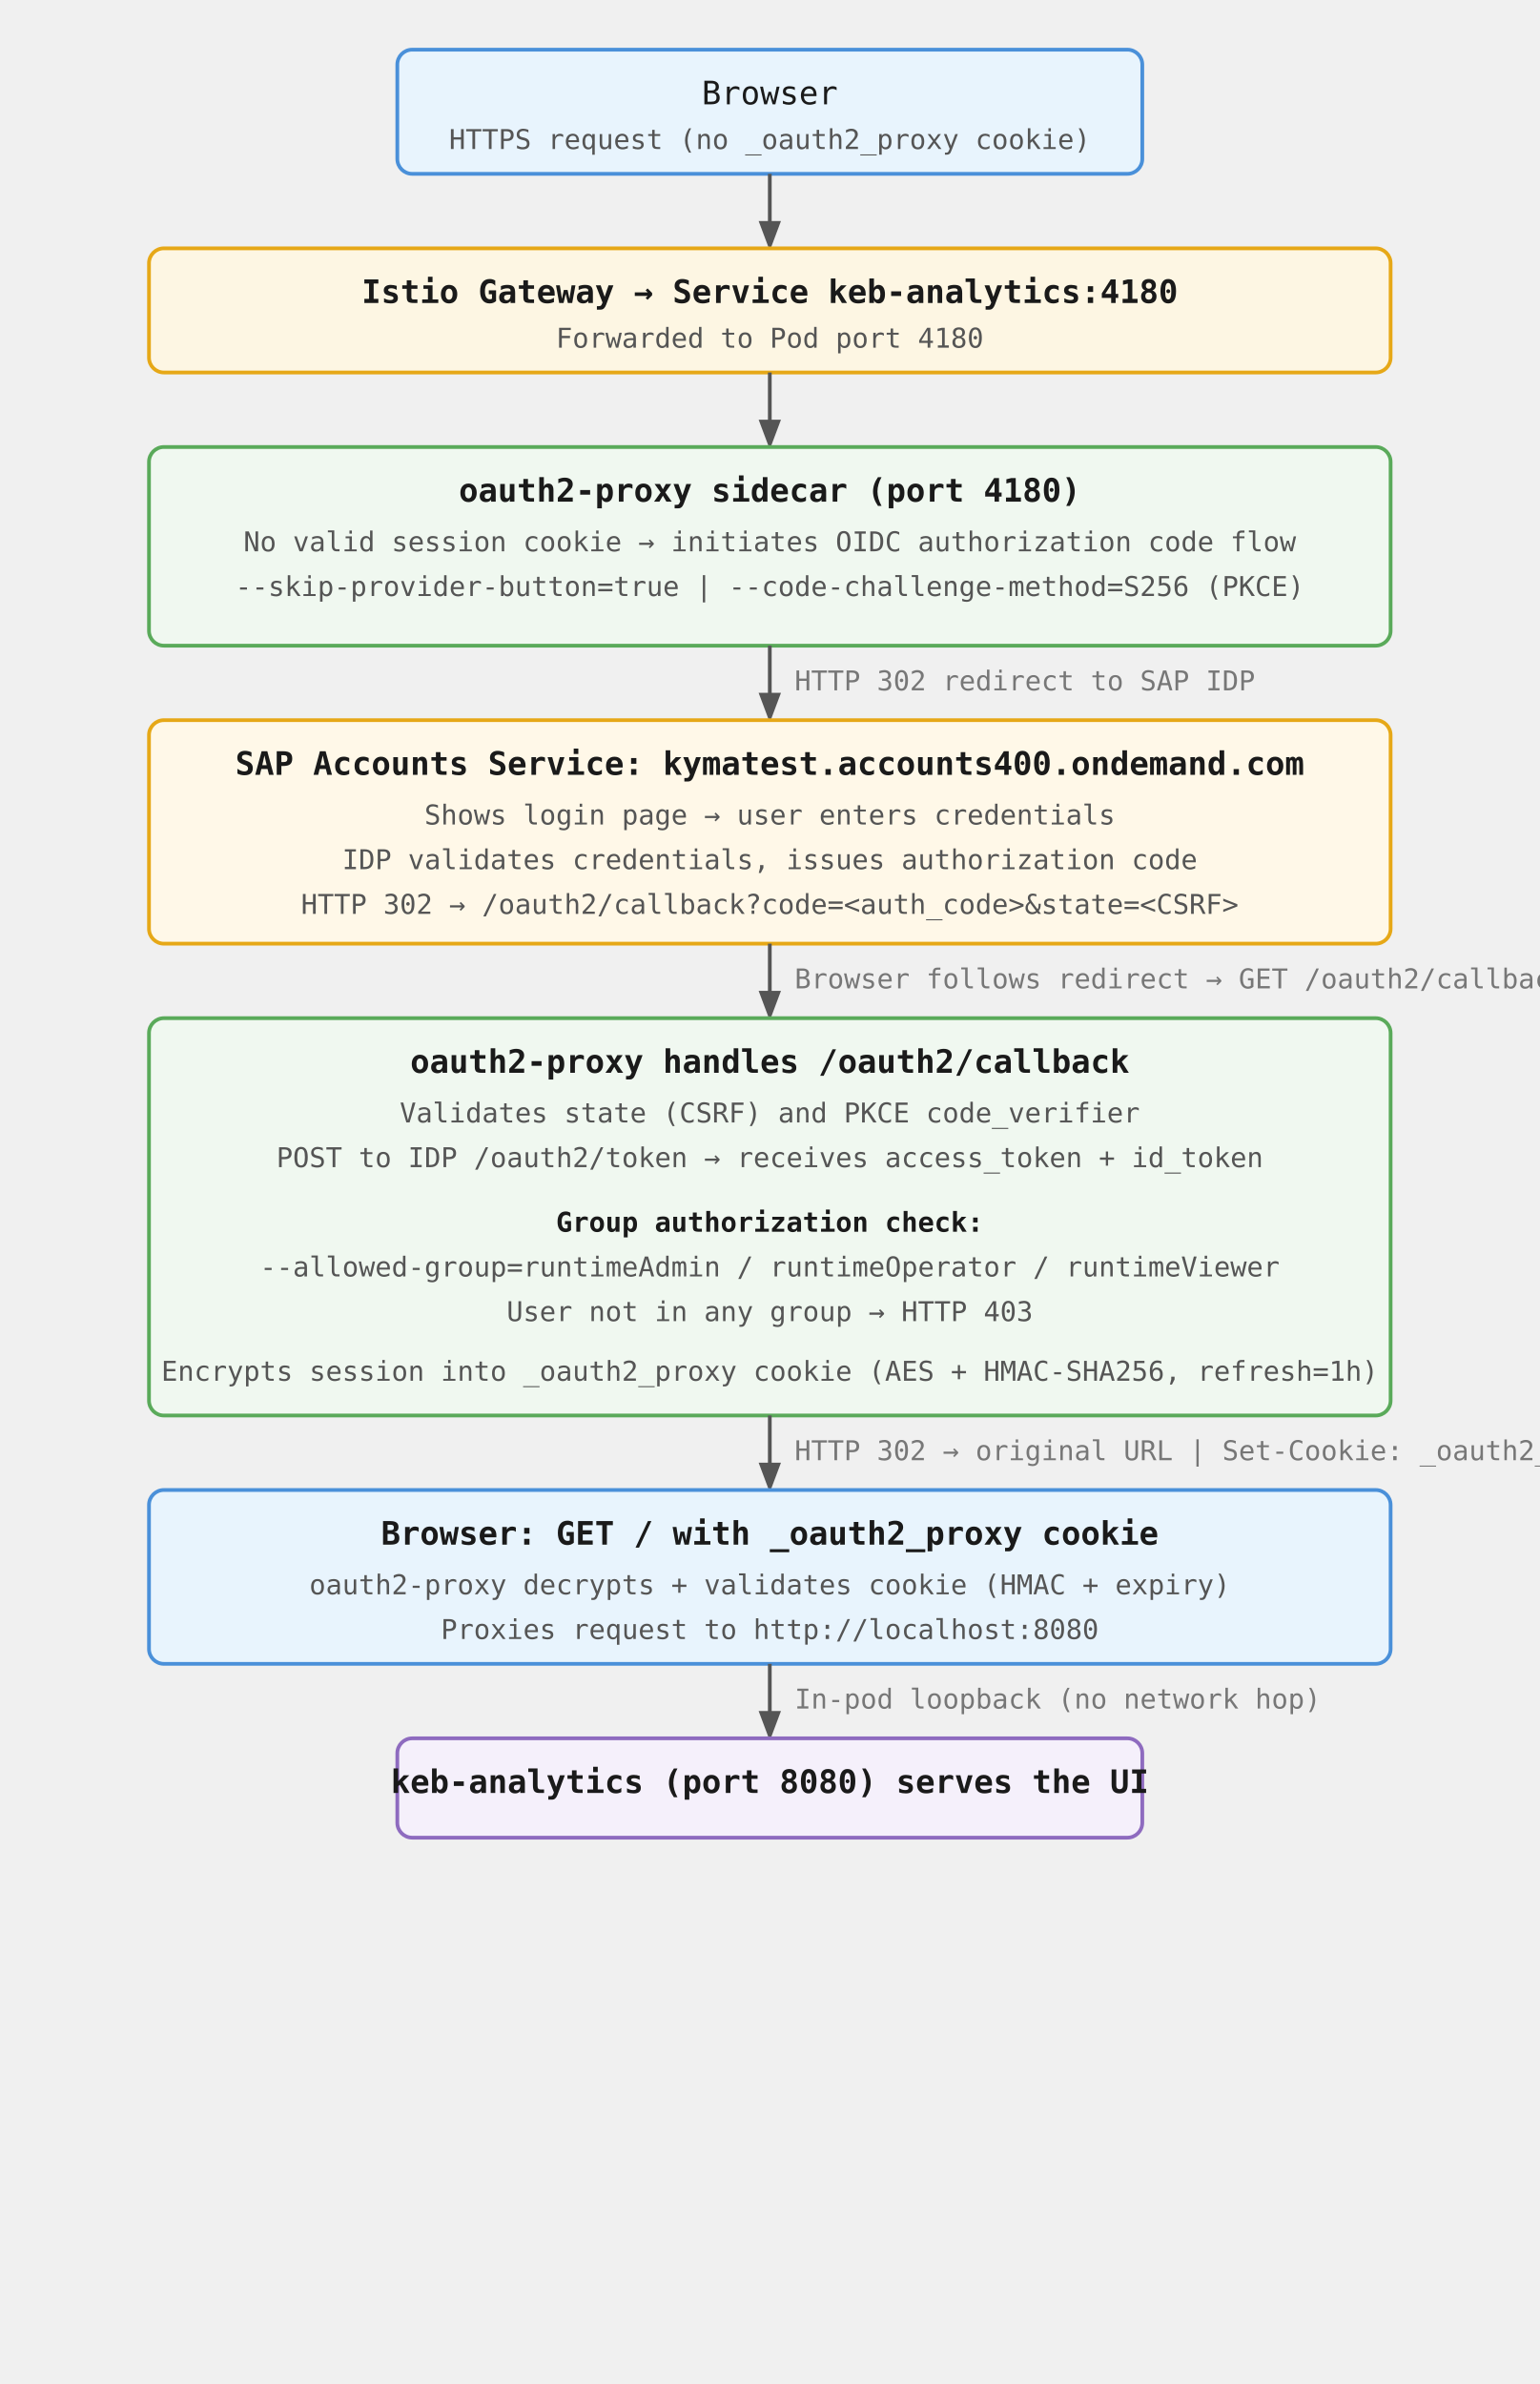
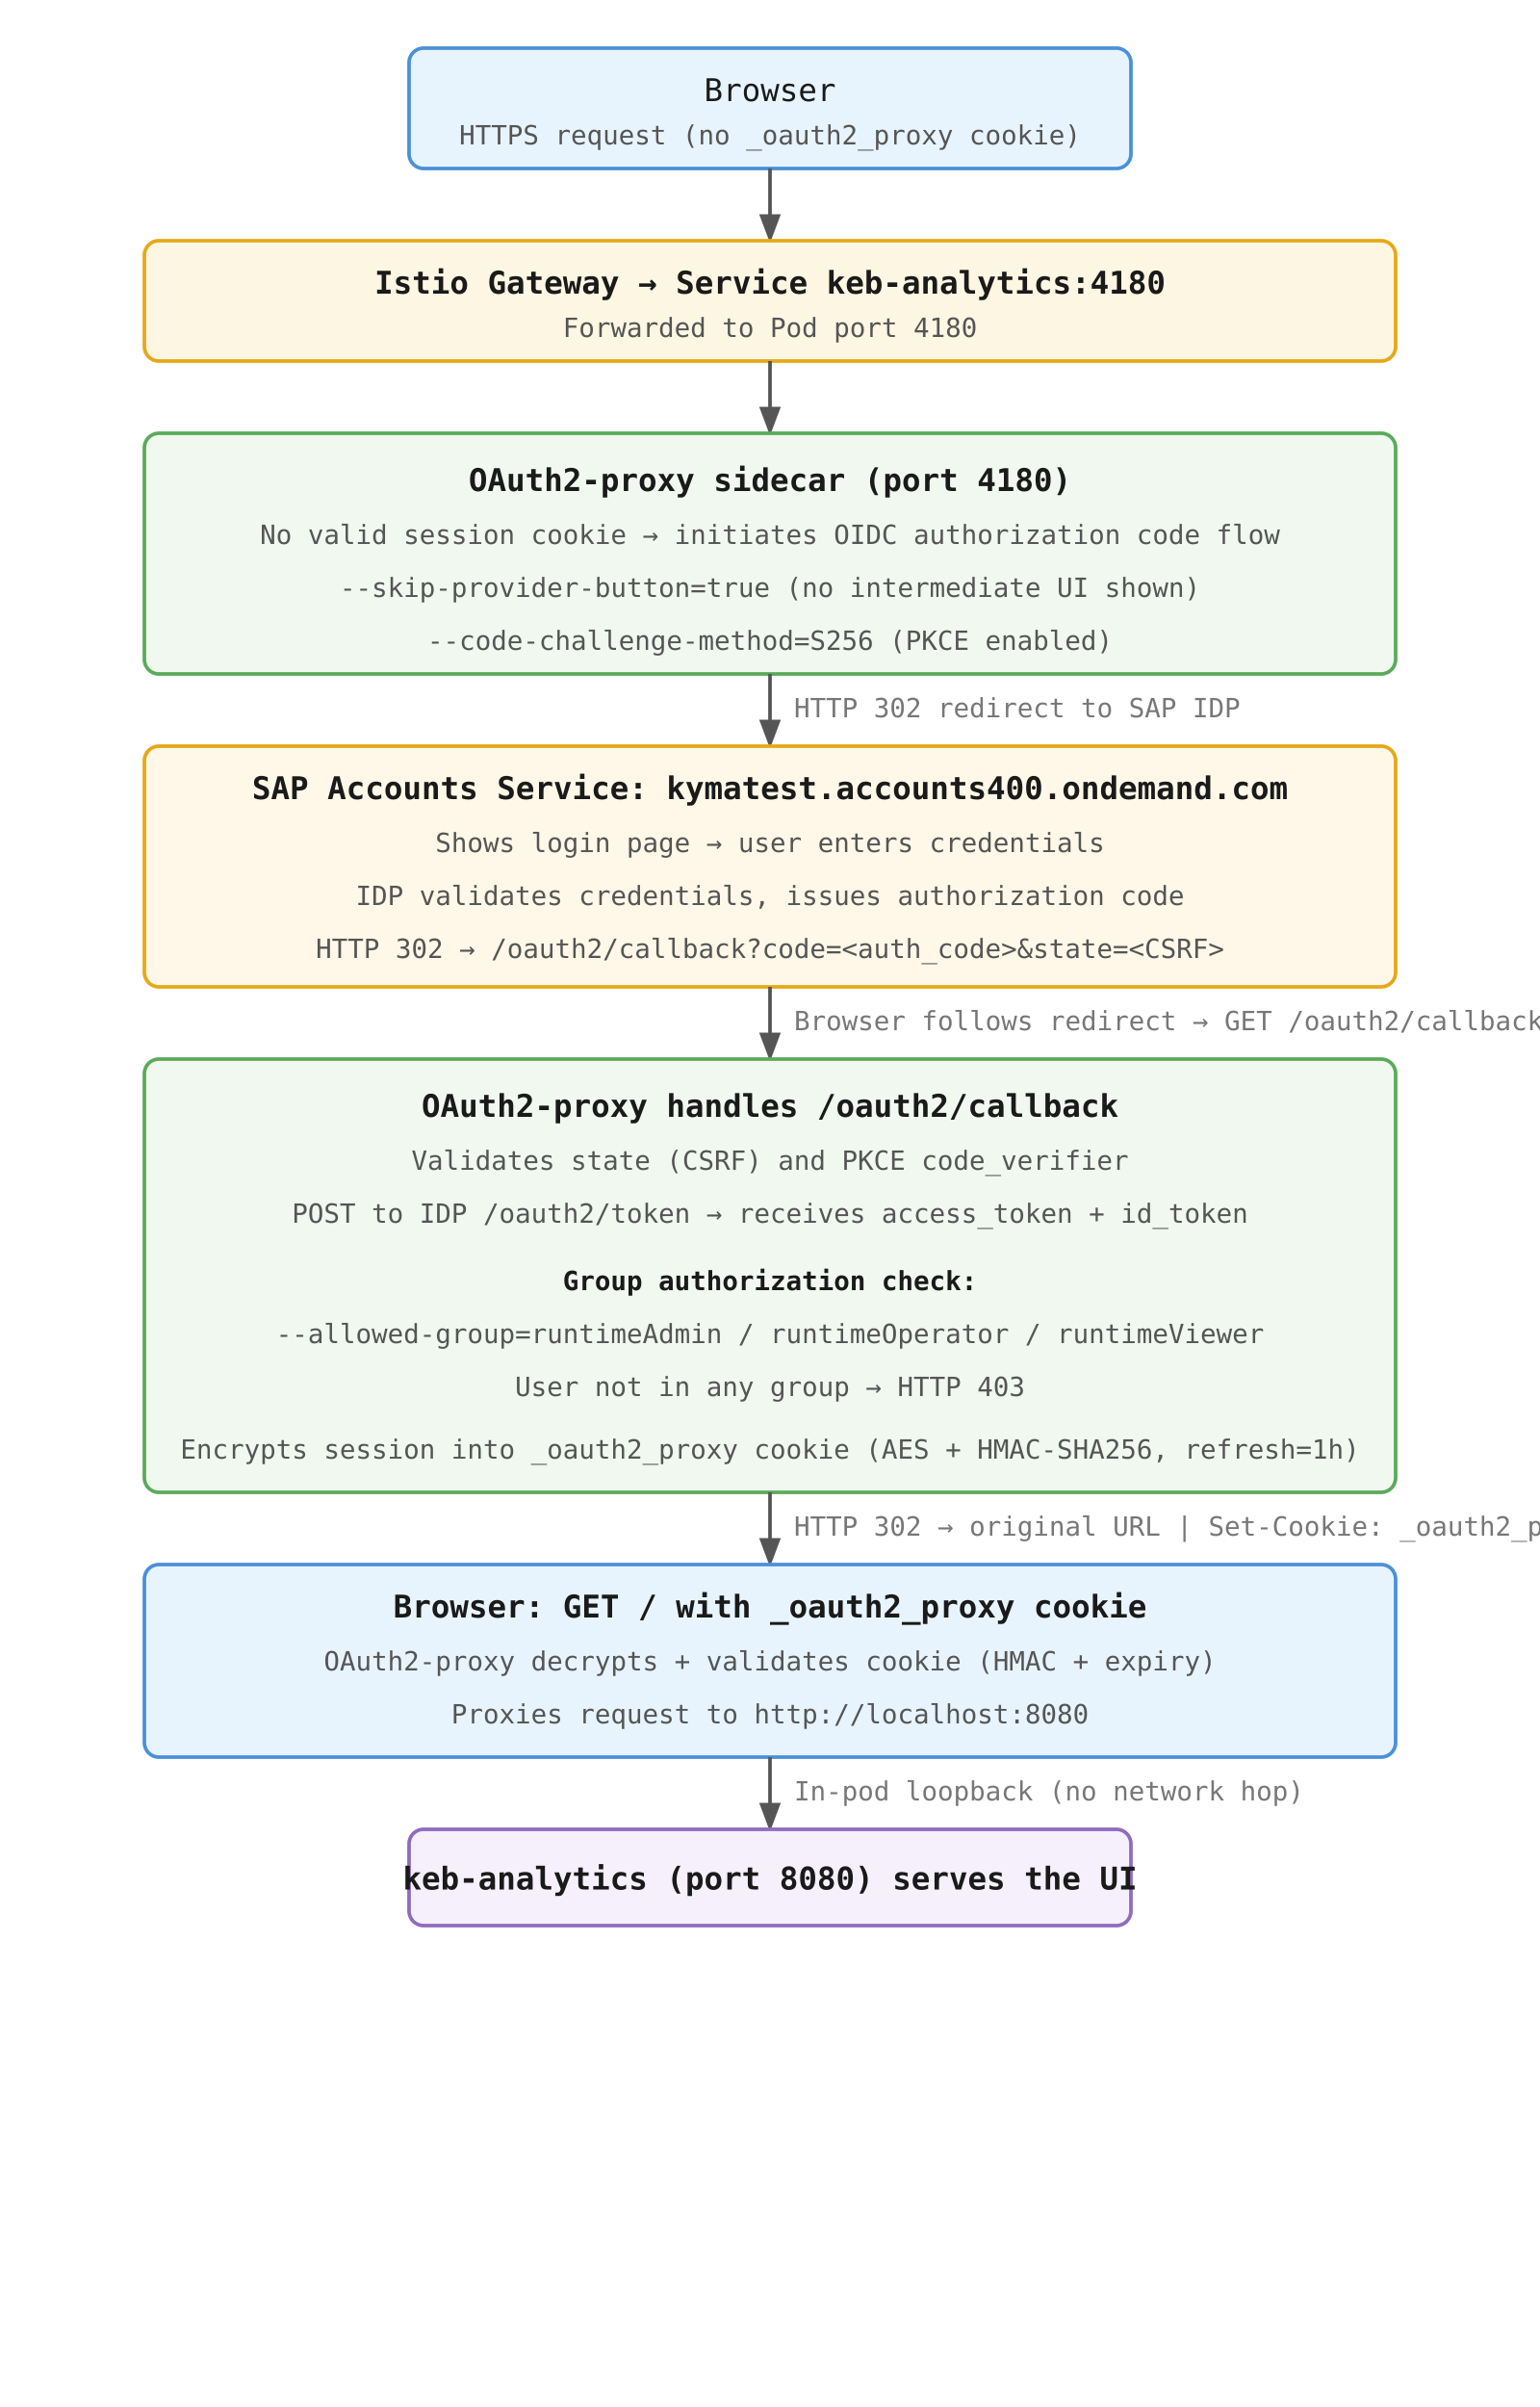
- <svg xmlns="http://www.w3.org/2000/svg" width="620" height="960" font-family="monospace, monospace" font-size="13">
+ <svg xmlns="http://www.w3.org/2000/svg" width="640" height="1000" font-family="monospace, monospace" font-size="13">
  <defs>
    <marker id="arrow" markerWidth="8" markerHeight="8" refX="6" refY="3" orient="auto">
      <path d="M0,0 L0,6 L8,3 z" fill="#555" />
    </marker>
  </defs>
-   <rect x="160" y="20" width="300" height="50" rx="6" fill="#e8f4fd" stroke="#4a90d9" stroke-width="1.5" />
-   <text x="310" y="42" text-anchor="middle" fill="#1a1a1a">Browser</text>
-   <text x="310" y="60" text-anchor="middle" fill="#555" font-size="11">HTTPS request (no _oauth2_proxy cookie)</text>
-   <line x1="310" y1="70" x2="310" y2="98" stroke="#555" stroke-width="1.5" marker-end="url(#arrow)" />
-   <rect x="60" y="100" width="500" height="50" rx="6" fill="#fdf6e3" stroke="#e6a817" stroke-width="1.5" />
-   <text x="310" y="122" text-anchor="middle" fill="#1a1a1a" font-weight="bold">Istio Gateway → Service keb-analytics:4180</text>
-   <text x="310" y="140" text-anchor="middle" fill="#555" font-size="11">Forwarded to Pod port 4180</text>
-   <line x1="310" y1="150" x2="310" y2="178" stroke="#555" stroke-width="1.5" marker-end="url(#arrow)" />
-   <rect x="60" y="180" width="500" height="80" rx="6" fill="#f0f8f0" stroke="#5aaa5a" stroke-width="1.5" />
-   <text x="310" y="202" text-anchor="middle" fill="#1a1a1a" font-weight="bold">oauth2-proxy sidecar (port 4180)</text>
-   <text x="310" y="222" text-anchor="middle" fill="#555" font-size="11">No valid session cookie → initiates OIDC authorization code flow</text>
-   <text x="310" y="240" text-anchor="middle" fill="#555" font-size="11">--skip-provider-button=true  |  --code-challenge-method=S256 (PKCE)</text>
-   <line x1="310" y1="260" x2="310" y2="288" stroke="#555" stroke-width="1.5" marker-end="url(#arrow)" />
-   <text x="320" y="278" fill="#777" font-size="11">HTTP 302 redirect to SAP IDP</text>
-   <rect x="60" y="290" width="500" height="90" rx="6" fill="#fff8e8" stroke="#e6a817" stroke-width="1.5" />
-   <text x="310" y="312" text-anchor="middle" fill="#1a1a1a" font-weight="bold">SAP Accounts Service: kymatest.accounts400.ondemand.com</text>
-   <text x="310" y="332" text-anchor="middle" fill="#555" font-size="11">Shows login page → user enters credentials</text>
-   <text x="310" y="350" text-anchor="middle" fill="#555" font-size="11">IDP validates credentials, issues authorization code</text>
-   <text x="310" y="368" text-anchor="middle" fill="#555" font-size="11">HTTP 302 → /oauth2/callback?code=&lt;auth_code&gt;&amp;state=&lt;CSRF&gt;</text>
-   <line x1="310" y1="380" x2="310" y2="408" stroke="#555" stroke-width="1.5" marker-end="url(#arrow)" />
-   <text x="320" y="398" fill="#777" font-size="11">Browser follows redirect → GET /oauth2/callback?code=...</text>
-   <rect x="60" y="410" width="500" height="160" rx="6" fill="#f0f8f0" stroke="#5aaa5a" stroke-width="1.5" />
-   <text x="310" y="432" text-anchor="middle" fill="#1a1a1a" font-weight="bold">oauth2-proxy handles /oauth2/callback</text>
-   <text x="310" y="452" text-anchor="middle" fill="#555" font-size="11">Validates state (CSRF) and PKCE code_verifier</text>
-   <text x="310" y="470" text-anchor="middle" fill="#555" font-size="11">POST to IDP /oauth2/token → receives access_token + id_token</text>
-   <text x="310" y="496" text-anchor="middle" fill="#1a1a1a" font-size="11" font-weight="bold">Group authorization check:</text>
-   <text x="310" y="514" text-anchor="middle" fill="#555" font-size="11">--allowed-group=runtimeAdmin / runtimeOperator / runtimeViewer</text>
-   <text x="310" y="532" text-anchor="middle" fill="#555" font-size="11">User not in any group → HTTP 403</text>
-   <text x="310" y="556" text-anchor="middle" fill="#555" font-size="11">Encrypts session into _oauth2_proxy cookie (AES + HMAC-SHA256, refresh=1h)</text>
-   <line x1="310" y1="570" x2="310" y2="598" stroke="#555" stroke-width="1.5" marker-end="url(#arrow)" />
-   <text x="320" y="588" fill="#777" font-size="11">HTTP 302 → original URL  |  Set-Cookie: _oauth2_proxy=...</text>
-   <rect x="60" y="600" width="500" height="70" rx="6" fill="#e8f4fd" stroke="#4a90d9" stroke-width="1.5" />
-   <text x="310" y="622" text-anchor="middle" fill="#1a1a1a" font-weight="bold">Browser: GET / with _oauth2_proxy cookie</text>
-   <text x="310" y="642" text-anchor="middle" fill="#555" font-size="11">oauth2-proxy decrypts + validates cookie (HMAC + expiry)</text>
-   <text x="310" y="660" text-anchor="middle" fill="#555" font-size="11">Proxies request to http://localhost:8080</text>
-   <line x1="310" y1="670" x2="310" y2="698" stroke="#555" stroke-width="1.5" marker-end="url(#arrow)" />
-   <text x="320" y="688" fill="#777" font-size="11">In-pod loopback (no network hop)</text>
-   <rect x="160" y="700" width="300" height="40" rx="6" fill="#f5f0fb" stroke="#8e6bbf" stroke-width="1.5" />
-   <text x="310" y="722" text-anchor="middle" fill="#1a1a1a" font-weight="bold">keb-analytics (port 8080) serves the UI</text>
+   <rect x="0" y="0" width="640" height="1000" fill="#ffffff" />
+   <rect x="170" y="20" width="300" height="50" rx="6" fill="#e8f4fd" stroke="#4a90d9" stroke-width="1.5" />
+   <text x="320" y="42" text-anchor="middle" fill="#1a1a1a">Browser</text>
+   <text x="320" y="60" text-anchor="middle" fill="#555" font-size="11">HTTPS request (no _oauth2_proxy cookie)</text>
+   <line x1="320" y1="70" x2="320" y2="98" stroke="#555" stroke-width="1.5" marker-end="url(#arrow)" />
+   <rect x="60" y="100" width="520" height="50" rx="6" fill="#fdf6e3" stroke="#e6a817" stroke-width="1.5" />
+   <text x="320" y="122" text-anchor="middle" fill="#1a1a1a" font-weight="bold">Istio Gateway → Service keb-analytics:4180</text>
+   <text x="320" y="140" text-anchor="middle" fill="#555" font-size="11">Forwarded to Pod port 4180</text>
+   <line x1="320" y1="150" x2="320" y2="178" stroke="#555" stroke-width="1.5" marker-end="url(#arrow)" />
+   <rect x="60" y="180" width="520" height="100" rx="6" fill="#f0f8f0" stroke="#5aaa5a" stroke-width="1.5" />
+   <text x="320" y="204" text-anchor="middle" fill="#1a1a1a" font-weight="bold">OAuth2-proxy sidecar (port 4180)</text>
+   <text x="320" y="226" text-anchor="middle" fill="#555" font-size="11">No valid session cookie → initiates OIDC authorization code flow</text>
+   <text x="320" y="248" text-anchor="middle" fill="#555" font-size="11">--skip-provider-button=true  (no intermediate UI shown)</text>
+   <text x="320" y="270" text-anchor="middle" fill="#555" font-size="11">--code-challenge-method=S256  (PKCE enabled)</text>
+   <line x1="320" y1="280" x2="320" y2="308" stroke="#555" stroke-width="1.5" marker-end="url(#arrow)" />
+   <text x="330" y="298" fill="#777" font-size="11">HTTP 302 redirect to SAP IDP</text>
+   <rect x="60" y="310" width="520" height="100" rx="6" fill="#fff8e8" stroke="#e6a817" stroke-width="1.5" />
+   <text x="320" y="332" text-anchor="middle" fill="#1a1a1a" font-weight="bold">SAP Accounts Service: kymatest.accounts400.ondemand.com</text>
+   <text x="320" y="354" text-anchor="middle" fill="#555" font-size="11">Shows login page → user enters credentials</text>
+   <text x="320" y="376" text-anchor="middle" fill="#555" font-size="11">IDP validates credentials, issues authorization code</text>
+   <text x="320" y="398" text-anchor="middle" fill="#555" font-size="11">HTTP 302 → /oauth2/callback?code=&lt;auth_code&gt;&amp;state=&lt;CSRF&gt;</text>
+   <line x1="320" y1="410" x2="320" y2="438" stroke="#555" stroke-width="1.5" marker-end="url(#arrow)" />
+   <text x="330" y="428" fill="#777" font-size="11">Browser follows redirect → GET /oauth2/callback?code=...</text>
+   <rect x="60" y="440" width="520" height="180" rx="6" fill="#f0f8f0" stroke="#5aaa5a" stroke-width="1.5" />
+   <text x="320" y="464" text-anchor="middle" fill="#1a1a1a" font-weight="bold">OAuth2-proxy handles /oauth2/callback</text>
+   <text x="320" y="486" text-anchor="middle" fill="#555" font-size="11">Validates state (CSRF) and PKCE code_verifier</text>
+   <text x="320" y="508" text-anchor="middle" fill="#555" font-size="11">POST to IDP /oauth2/token → receives access_token + id_token</text>
+   <text x="320" y="536" text-anchor="middle" fill="#1a1a1a" font-size="11" font-weight="bold">Group authorization check:</text>
+   <text x="320" y="558" text-anchor="middle" fill="#555" font-size="11">--allowed-group=runtimeAdmin / runtimeOperator / runtimeViewer</text>
+   <text x="320" y="580" text-anchor="middle" fill="#555" font-size="11">User not in any group → HTTP 403</text>
+   <text x="320" y="606" text-anchor="middle" fill="#555" font-size="11">Encrypts session into _oauth2_proxy cookie (AES + HMAC-SHA256, refresh=1h)</text>
+   <line x1="320" y1="620" x2="320" y2="648" stroke="#555" stroke-width="1.5" marker-end="url(#arrow)" />
+   <text x="330" y="638" fill="#777" font-size="11">HTTP 302 → original URL  |  Set-Cookie: _oauth2_proxy=...</text>
+   <rect x="60" y="650" width="520" height="80" rx="6" fill="#e8f4fd" stroke="#4a90d9" stroke-width="1.5" />
+   <text x="320" y="672" text-anchor="middle" fill="#1a1a1a" font-weight="bold">Browser: GET / with _oauth2_proxy cookie</text>
+   <text x="320" y="694" text-anchor="middle" fill="#555" font-size="11">OAuth2-proxy decrypts + validates cookie (HMAC + expiry)</text>
+   <text x="320" y="716" text-anchor="middle" fill="#555" font-size="11">Proxies request to http://localhost:8080</text>
+   <line x1="320" y1="730" x2="320" y2="758" stroke="#555" stroke-width="1.5" marker-end="url(#arrow)" />
+   <text x="330" y="748" fill="#777" font-size="11">In-pod loopback (no network hop)</text>
+   <rect x="170" y="760" width="300" height="40" rx="6" fill="#f5f0fb" stroke="#8e6bbf" stroke-width="1.5" />
+   <text x="320" y="785" text-anchor="middle" fill="#1a1a1a" font-weight="bold">keb-analytics (port 8080) serves the UI</text>
</svg>
